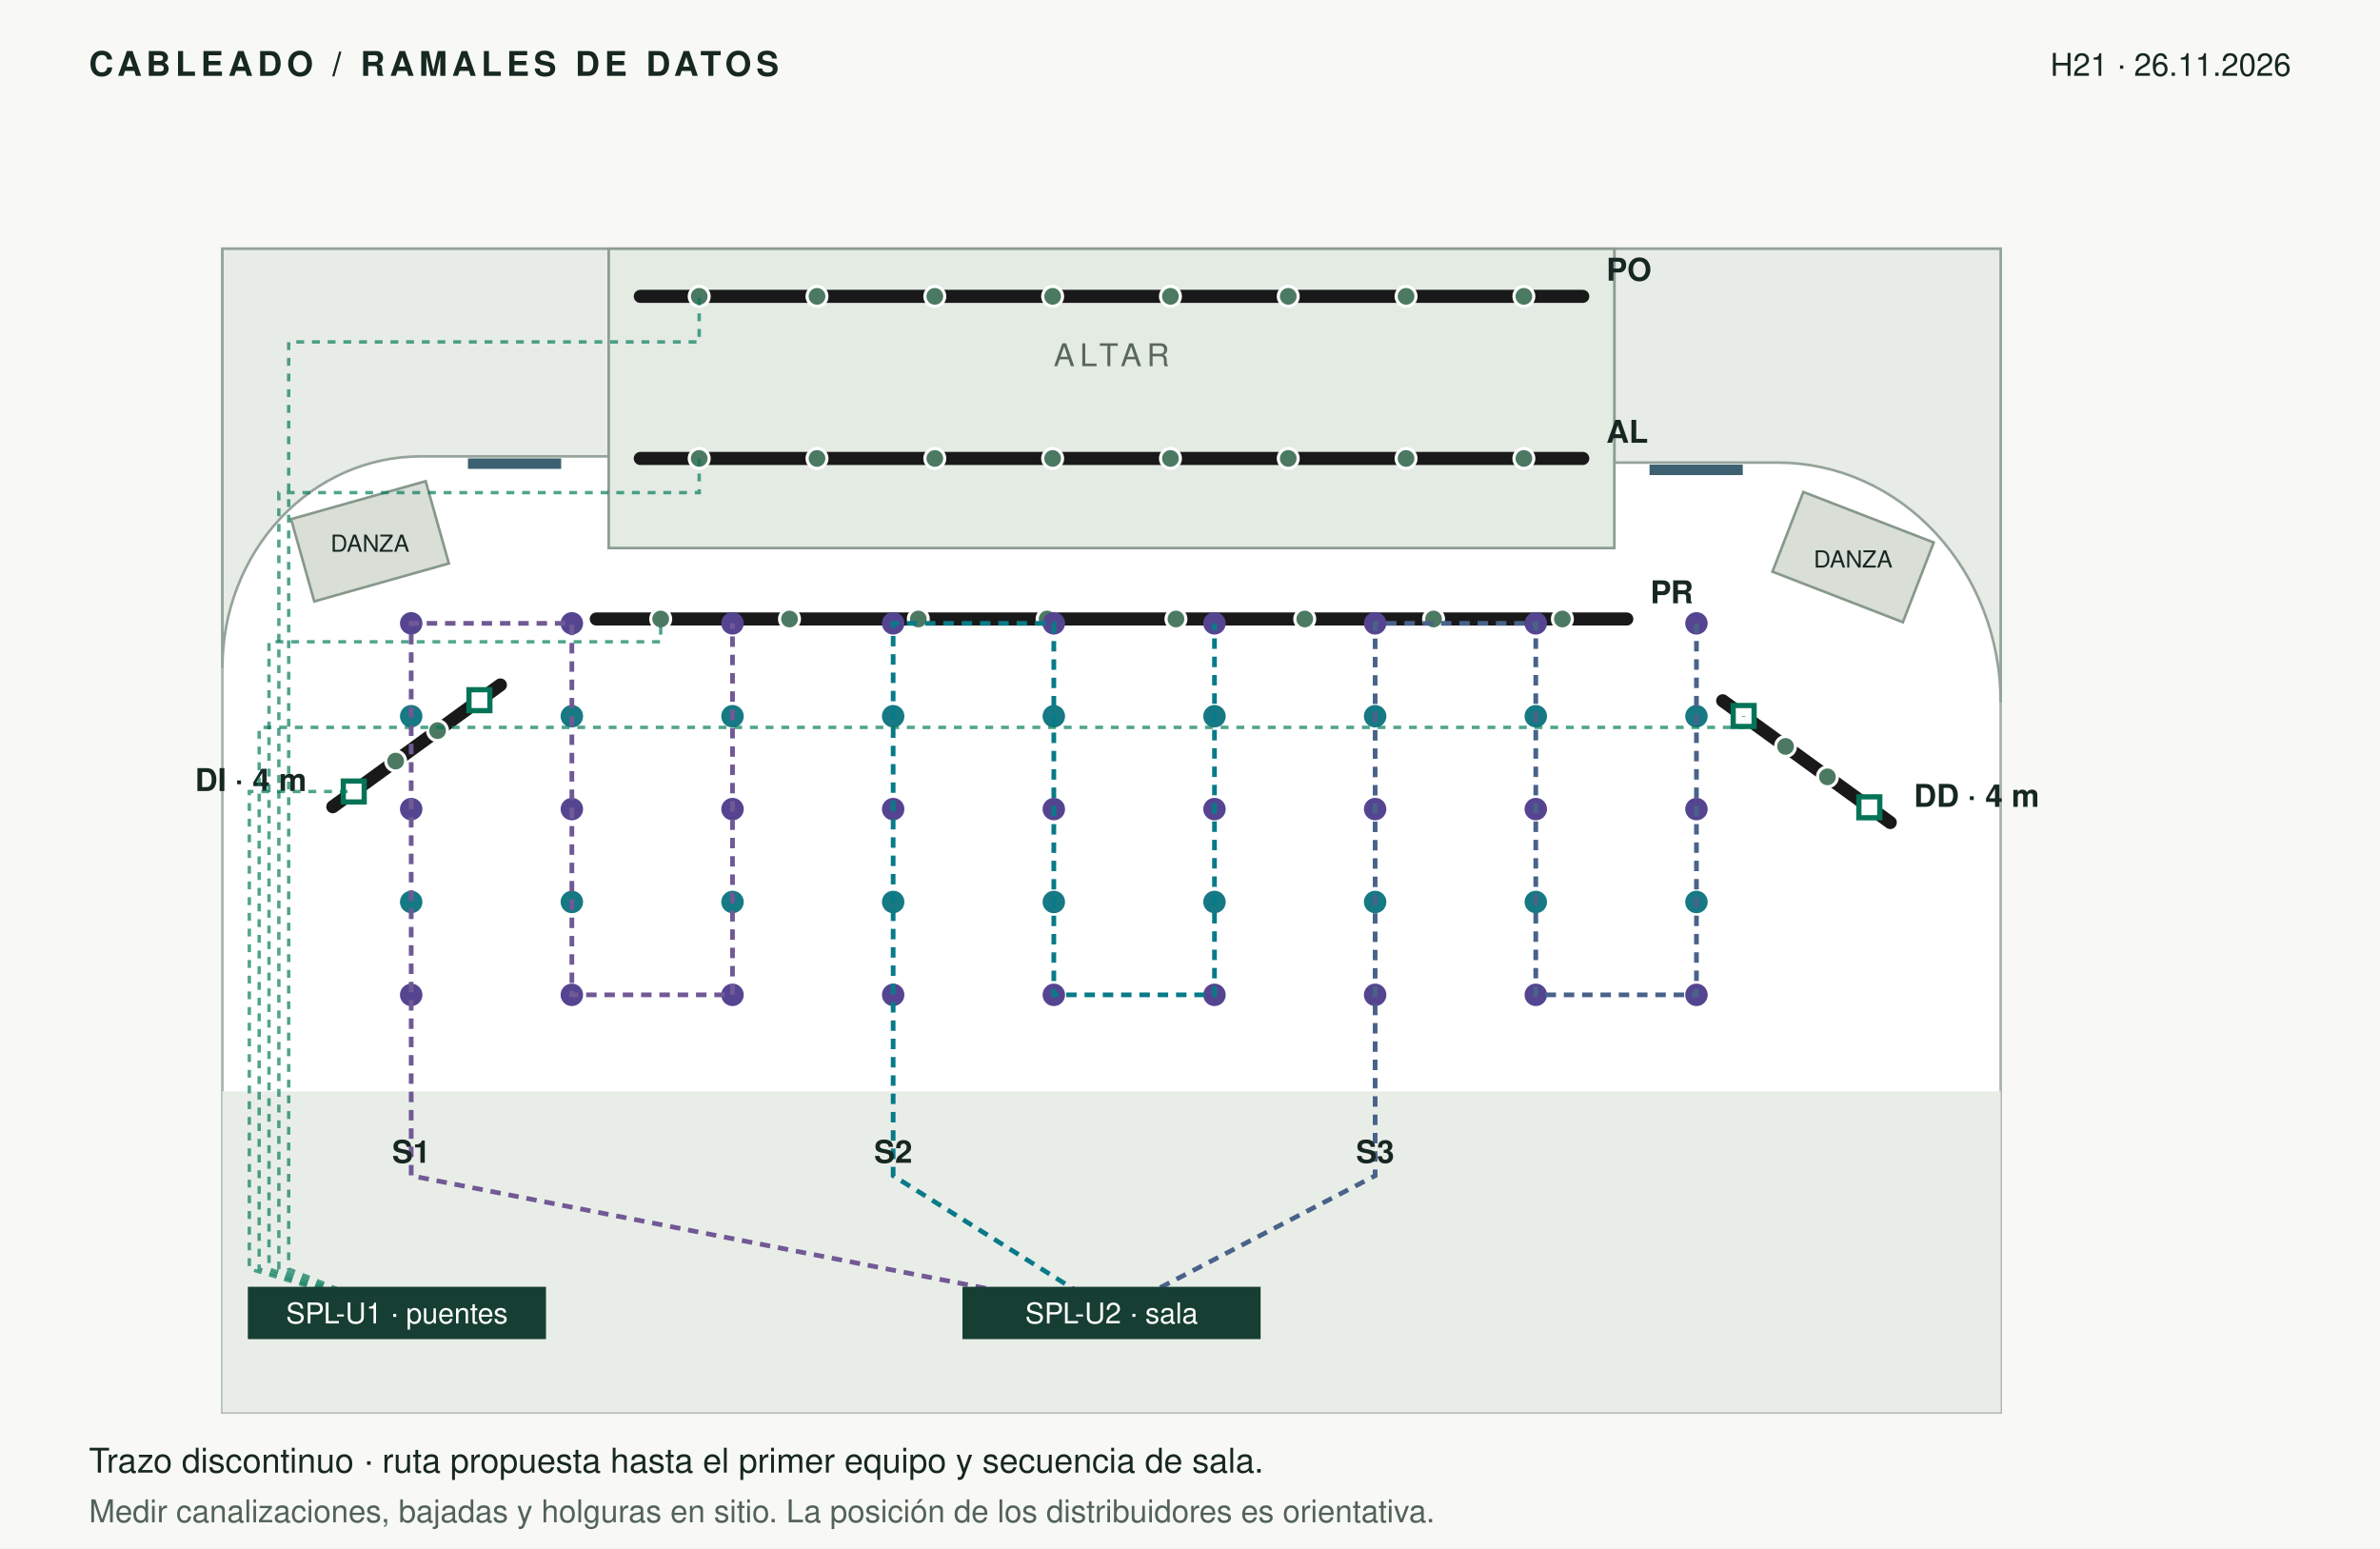
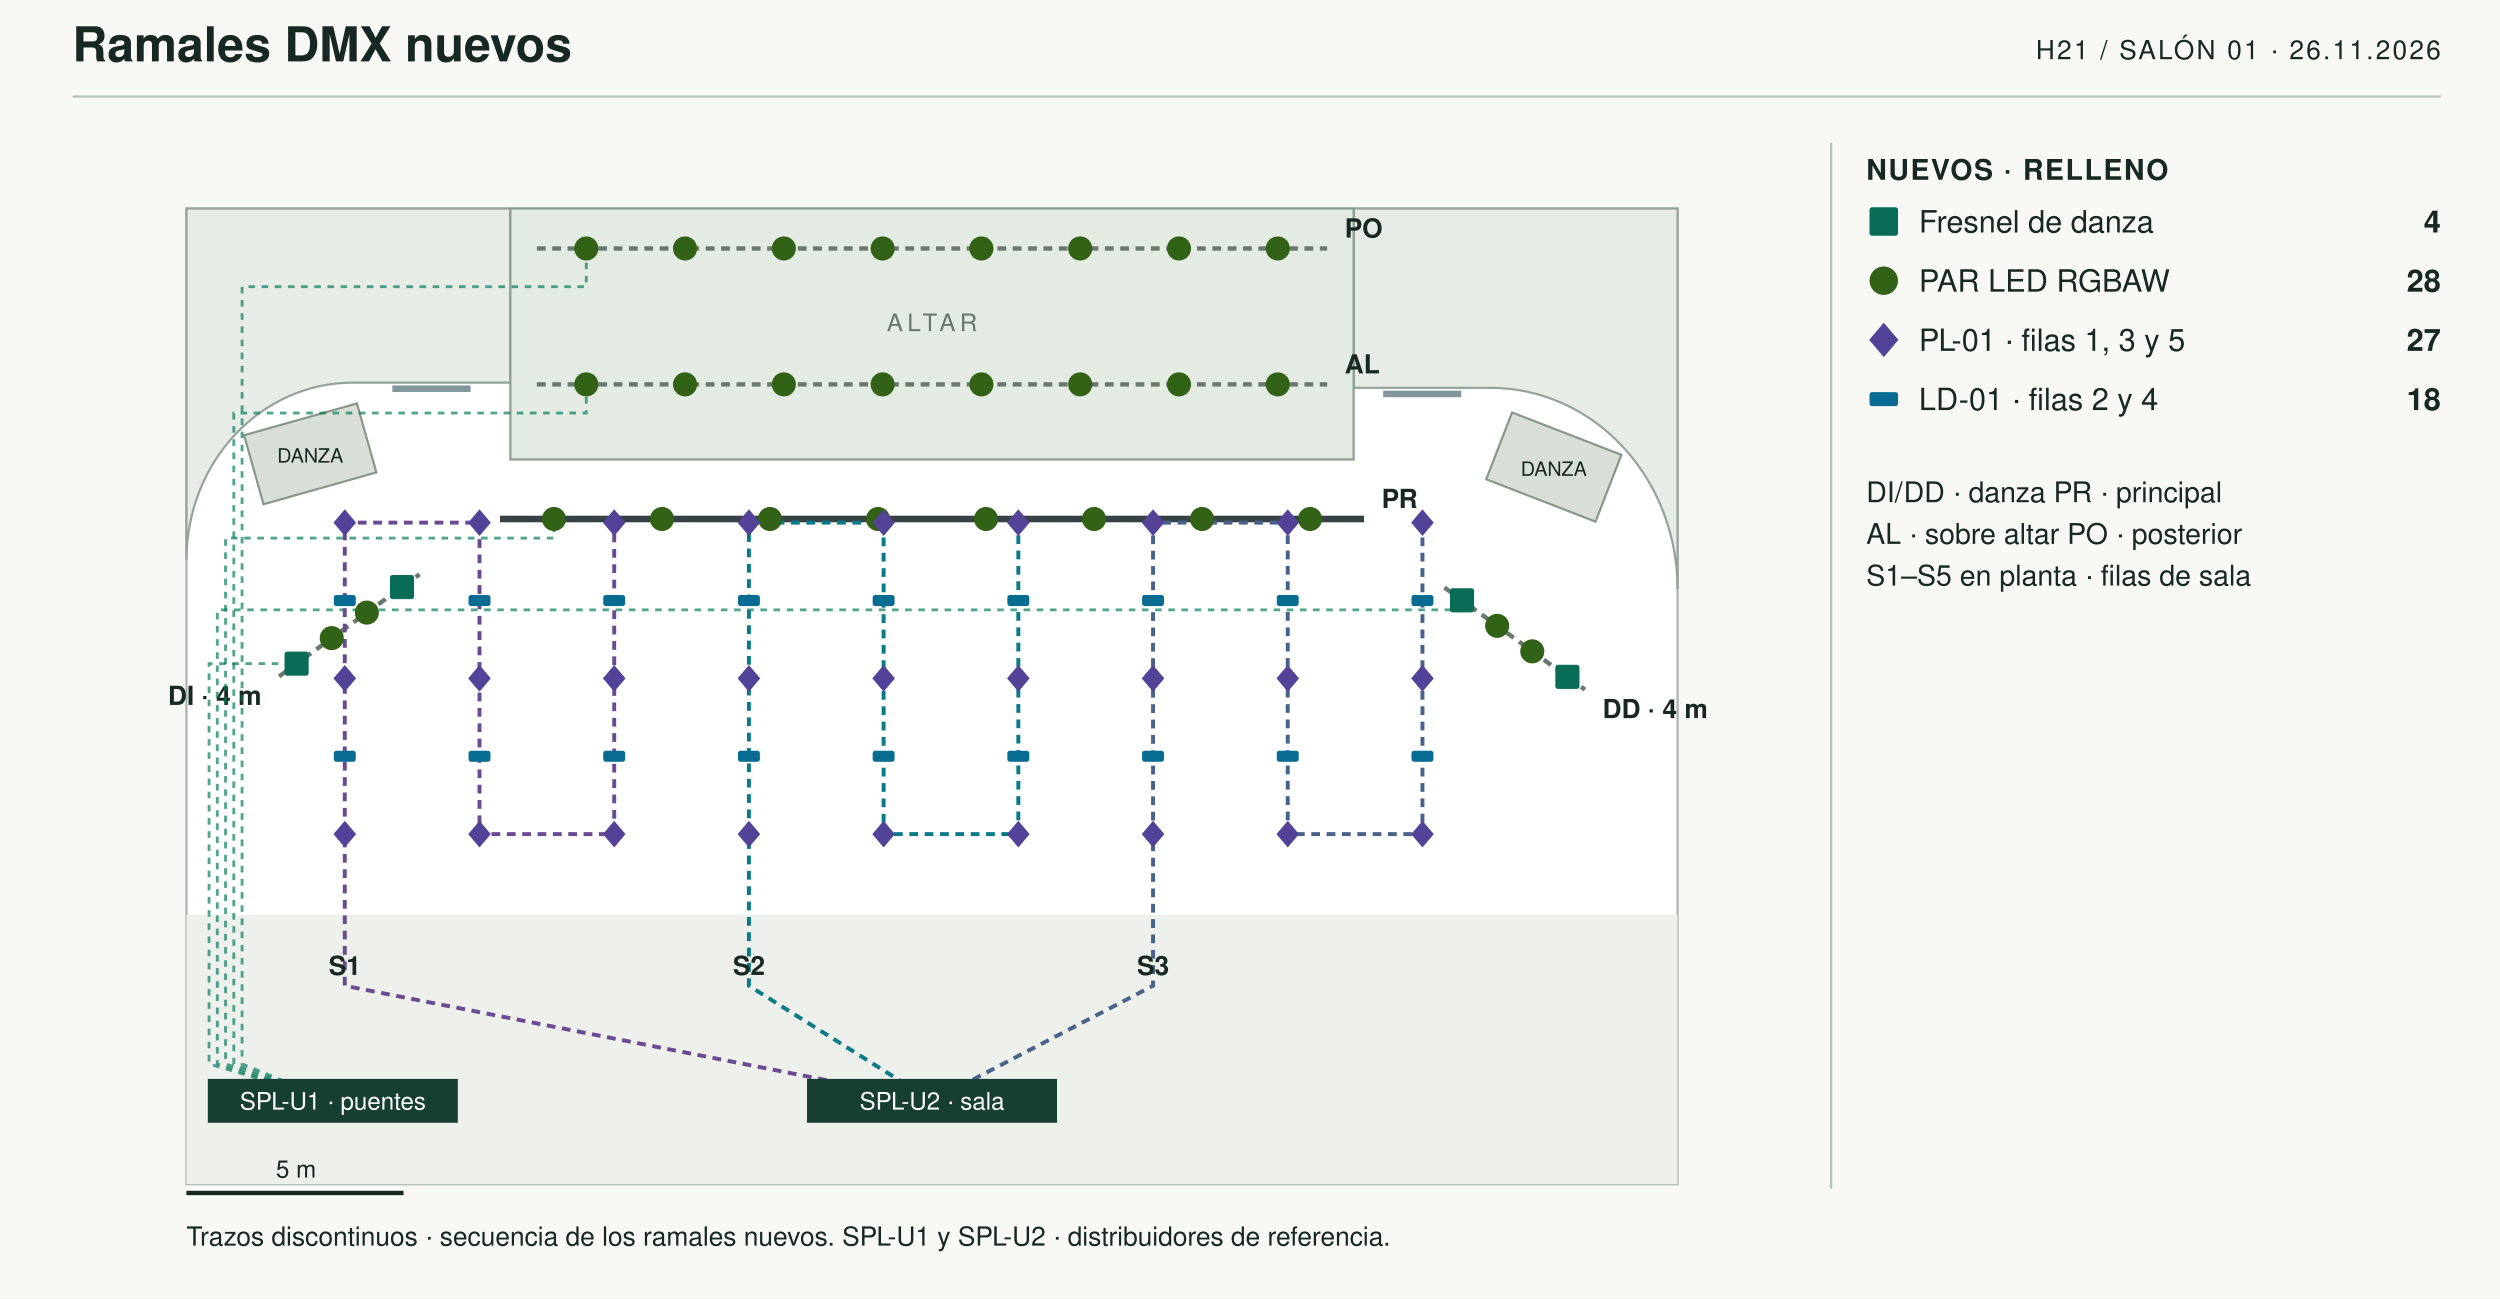
- <svg xmlns="http://www.w3.org/2000/svg" viewBox="0 0 910 592" role="img" aria-labelledby="t d">
-   <rect width="910" height="592" fill="#f8f9f4" />
+ <svg xmlns="http://www.w3.org/2000/svg" viewBox="0 0 1140 592" role="img" aria-labelledby="t d">
+   <rect width="1140" height="592" fill="#f8f9f4" />
  <g font-family="Helvetica,Arial,sans-serif" fill="#172722">
-     <text x="34" y="29" font-size="13" text-anchor="start" font-weight="bold" letter-spacing="1.8">CABLEADO  /  RAMALES DE DATOS</text>
-     <text x="876" y="29" font-size="12" text-anchor="end">H21   ·   26.11.2026</text>
+     <text x="33" y="28" font-size="22" text-anchor="start" font-weight="bold">Ramales DMX nuevos</text>
+     <text x="1113" y="27" font-size="12" text-anchor="end" letter-spacing="1">H21  /  SALÓN 01  ·  26.11.2026</text>
+     <line x1="33" y1="44" x2="1113" y2="44" stroke="#b6c2b8" />
+     <line x1="835" y1="65" x2="835" y2="542" stroke="#b6c2b8" />
    <polygon points="85.03,95.09 764.97,95.09 764.97,540.00 85.03,540.00" fill="#fff" stroke="#a8b3ad" />
-     <polygon points="85.03,417.24 764.97,417.24 764.97,540.00 85.03,540.00" fill="#e9ede8" stroke="none" />
+     <polygon points="85.03,417.24 764.97,417.24 764.97,540.00 85.03,540.00" fill="#edf0eb" stroke="none" />
    <polygon points="232.74,174.49 160.74,174.49 157.03,174.59 153.32,174.88 149.63,175.36 145.97,176.04 142.35,176.91 138.77,177.97 135.24,179.21 131.77,180.64 128.37,182.25 125.05,184.03 121.82,185.98 118.68,188.11 115.64,190.39 112.71,192.83 109.90,195.42 107.21,198.16 104.65,201.03 102.22,204.03 99.93,207.16 97.79,210.40 95.81,213.75 93.97,217.20 92.30,220.74 90.80,224.37 89.46,228.07 88.29,231.84 87.30,235.66 86.49,239.53 85.85,243.44 85.40,247.37 85.13,251.33 85.03,255.29 85.03,95.09 232.74,95.09" fill="#e8ece6" stroke="#95a39a" />
    <polygon points="617.26,176.86 679.79,176.86 683.97,176.97 688.14,177.31 692.29,177.86 696.41,178.63 700.49,179.61 704.52,180.81 708.49,182.23 712.39,183.85 716.21,185.67 719.94,187.69 723.58,189.91 727.11,192.32 730.53,194.91 733.83,197.68 736.99,200.63 740.02,203.73 742.90,206.99 745.63,210.40 748.20,213.95 750.61,217.63 752.85,221.43 754.91,225.35 756.79,229.37 758.48,233.49 759.99,237.69 761.30,241.96 762.41,246.30 763.33,250.69 764.04,255.13 764.56,259.60 764.86,264.09 764.97,268.59 764.97,95.09 617.26,95.09" fill="#e8ece6" stroke="#95a39a" />
    <polygon points="232.74,95.09 617.26,95.09 617.26,209.53 232.74,209.53" fill="#e3ebe3" stroke="#8c9d91" />
-     <text x="425" y="140" font-size="12" text-anchor="middle" fill="#59675d" letter-spacing="2">ALTAR</text>
-     <polyline points="178.92,177.26 214.56,177.26" fill="none" stroke="#3d6171" stroke-width="4" />
-     <polyline points="630.71,179.64 666.35,179.64" fill="none" stroke="#3d6171" stroke-width="4" />
+     <text x="425" y="151" font-size="11" text-anchor="middle" fill="#68776a" letter-spacing="2">ALTAR</text>
+     <polyline points="178.92,177.26 214.56,177.26" fill="none" stroke="#82969c" stroke-width="3" />
+     <polyline points="630.71,179.64 666.35,179.64" fill="none" stroke="#82969c" stroke-width="3" />
    <polygon points="111.30,198.48 162.76,183.97 171.62,215.42 120.17,229.93" fill="#d9dfd6" stroke="#87988b" />
    <text x="141.464" y="210.951" font-size="9" text-anchor="middle">DANZA</text>
    <polygon points="689.51,188.10 739.36,207.41 727.56,237.88 677.71,218.56" fill="#d9dfd6" stroke="#87988b" />
    <text x="708.536" y="216.987" font-size="9" text-anchor="middle">DANZA</text>
-     <polyline points="127.25,308.44 191.32,261.88" fill="none" stroke="#191919" stroke-width="5" stroke-linecap="round" />
-     <rect x="131.256" y="298.618" width="8" height="8" fill="#fff" stroke="#057357" stroke-width="2" />
-     <circle cx="151.275" cy="290.98" r="3.8" fill="#4c7961" stroke="white" stroke-width="1.2" />
-     <circle cx="167.293" cy="279.341" r="3.8" fill="#4c7961" stroke="white" stroke-width="1.2" />
-     <rect x="179.312" y="263.703" width="8" height="8" fill="#fff" stroke="#057357" stroke-width="2" />
-     <text x="117.247" y="302.437" font-size="12" text-anchor="end" font-weight="bold">DI · 4 m</text>
-     <polyline points="658.68,267.92 722.75,314.47" fill="none" stroke="#191919" stroke-width="5" stroke-linecap="round" />
-     <rect x="662.688" y="269.74" width="8" height="8" fill="#fff" stroke="#057357" stroke-width="2" />
-     <circle cx="682.707" cy="285.378" r="3.8" fill="#4c7961" stroke="white" stroke-width="1.2" />
-     <circle cx="698.725" cy="297.016" r="3.8" fill="#4c7961" stroke="white" stroke-width="1.2" />
-     <rect x="710.744" y="304.654" width="8" height="8" fill="#fff" stroke="#057357" stroke-width="2" />
-     <text x="731.753" y="308.473" font-size="12" text-anchor="start" font-weight="bold">DD · 4 m</text>
-     <polyline points="227.99,236.66 622.01,236.66" fill="none" stroke="#191919" stroke-width="5" stroke-linecap="round" />
-     <circle cx="252.616" cy="236.66" r="3.8" fill="#4c7961" stroke="white" stroke-width="1.2" />
-     <circle cx="301.869" cy="236.66" r="3.8" fill="#4c7961" stroke="white" stroke-width="1.2" />
-     <circle cx="351.121" cy="236.66" r="3.8" fill="#4c7961" stroke="white" stroke-width="1.2" />
-     <circle cx="400.374" cy="236.66" r="3.8" fill="#4c7961" stroke="white" stroke-width="1.2" />
-     <circle cx="449.626" cy="236.66" r="3.8" fill="#4c7961" stroke="white" stroke-width="1.2" />
-     <circle cx="498.879" cy="236.66" r="3.8" fill="#4c7961" stroke="white" stroke-width="1.2" />
-     <circle cx="548.131" cy="236.66" r="3.8" fill="#4c7961" stroke="white" stroke-width="1.2" />
-     <circle cx="597.384" cy="236.66" r="3.8" fill="#4c7961" stroke="white" stroke-width="1.2" />
-     <text x="631.01" y="230.66" font-size="12" text-anchor="start" font-weight="bold">PR</text>
-     <polyline points="244.82,175.28 605.18,175.28" fill="none" stroke="#191919" stroke-width="5" stroke-linecap="round" />
-     <circle cx="267.342" cy="175.28" r="3.8" fill="#4c7961" stroke="white" stroke-width="1.2" />
-     <circle cx="312.387" cy="175.28" r="3.8" fill="#4c7961" stroke="white" stroke-width="1.2" />
-     <circle cx="357.433" cy="175.28" r="3.8" fill="#4c7961" stroke="white" stroke-width="1.2" />
-     <circle cx="402.478" cy="175.28" r="3.8" fill="#4c7961" stroke="white" stroke-width="1.2" />
-     <circle cx="447.522" cy="175.28" r="3.8" fill="#4c7961" stroke="white" stroke-width="1.2" />
-     <circle cx="492.567" cy="175.28" r="3.8" fill="#4c7961" stroke="white" stroke-width="1.2" />
-     <circle cx="537.612" cy="175.28" r="3.8" fill="#4c7961" stroke="white" stroke-width="1.2" />
-     <circle cx="582.658" cy="175.28" r="3.8" fill="#4c7961" stroke="white" stroke-width="1.2" />
-     <text x="614.18" y="169.28" font-size="12" text-anchor="start" font-weight="bold">AL</text>
-     <polyline points="244.82,113.31 605.18,113.31" fill="none" stroke="#191919" stroke-width="5" stroke-linecap="round" />
-     <circle cx="267.342" cy="113.306" r="3.8" fill="#4c7961" stroke="white" stroke-width="1.2" />
-     <circle cx="312.387" cy="113.306" r="3.8" fill="#4c7961" stroke="white" stroke-width="1.2" />
-     <circle cx="357.433" cy="113.306" r="3.8" fill="#4c7961" stroke="white" stroke-width="1.2" />
-     <circle cx="402.478" cy="113.306" r="3.8" fill="#4c7961" stroke="white" stroke-width="1.2" />
-     <circle cx="447.522" cy="113.306" r="3.8" fill="#4c7961" stroke="white" stroke-width="1.2" />
-     <circle cx="492.567" cy="113.306" r="3.8" fill="#4c7961" stroke="white" stroke-width="1.2" />
-     <circle cx="537.612" cy="113.306" r="3.8" fill="#4c7961" stroke="white" stroke-width="1.2" />
-     <circle cx="582.658" cy="113.306" r="3.8" fill="#4c7961" stroke="white" stroke-width="1.2" />
-     <text x="614.18" y="107.306" font-size="12" text-anchor="start" font-weight="bold">PO</text>
-     <circle cx="157.221" cy="238.323" r="4.3" fill="#554591" />
-     <circle cx="218.649" cy="238.323" r="4.3" fill="#554591" />
-     <circle cx="280.076" cy="238.323" r="4.3" fill="#554591" />
-     <circle cx="341.504" cy="238.323" r="4.3" fill="#554591" />
-     <circle cx="402.931" cy="238.323" r="4.3" fill="#554591" />
-     <circle cx="464.359" cy="238.323" r="4.3" fill="#554591" />
-     <circle cx="525.787" cy="238.323" r="4.3" fill="#554591" />
-     <circle cx="587.214" cy="238.323" r="4.3" fill="#554591" />
-     <circle cx="648.642" cy="238.323" r="4.3" fill="#554591" />
-     <circle cx="157.221" cy="273.832" r="4.3" fill="#167984" />
-     <circle cx="218.649" cy="273.832" r="4.3" fill="#167984" />
-     <circle cx="280.076" cy="273.832" r="4.3" fill="#167984" />
-     <circle cx="341.504" cy="273.832" r="4.3" fill="#167984" />
-     <circle cx="402.931" cy="273.832" r="4.3" fill="#167984" />
-     <circle cx="464.359" cy="273.832" r="4.3" fill="#167984" />
-     <circle cx="525.787" cy="273.832" r="4.3" fill="#167984" />
-     <circle cx="587.214" cy="273.832" r="4.3" fill="#167984" />
-     <circle cx="648.642" cy="273.832" r="4.3" fill="#167984" />
-     <circle cx="157.221" cy="309.342" r="4.3" fill="#554591" />
-     <circle cx="218.649" cy="309.342" r="4.3" fill="#554591" />
-     <circle cx="280.076" cy="309.342" r="4.3" fill="#554591" />
-     <circle cx="341.504" cy="309.342" r="4.3" fill="#554591" />
-     <circle cx="402.931" cy="309.342" r="4.3" fill="#554591" />
-     <circle cx="464.359" cy="309.342" r="4.3" fill="#554591" />
-     <circle cx="525.787" cy="309.342" r="4.3" fill="#554591" />
-     <circle cx="587.214" cy="309.342" r="4.3" fill="#554591" />
-     <circle cx="648.642" cy="309.342" r="4.3" fill="#554591" />
-     <circle cx="157.221" cy="344.851" r="4.3" fill="#167984" />
-     <circle cx="218.649" cy="344.851" r="4.3" fill="#167984" />
-     <circle cx="280.076" cy="344.851" r="4.3" fill="#167984" />
-     <circle cx="341.504" cy="344.851" r="4.3" fill="#167984" />
-     <circle cx="402.931" cy="344.851" r="4.3" fill="#167984" />
-     <circle cx="464.359" cy="344.851" r="4.3" fill="#167984" />
-     <circle cx="525.787" cy="344.851" r="4.3" fill="#167984" />
-     <circle cx="587.214" cy="344.851" r="4.3" fill="#167984" />
-     <circle cx="648.642" cy="344.851" r="4.3" fill="#167984" />
-     <circle cx="157.221" cy="380.361" r="4.3" fill="#554591" />
-     <circle cx="218.649" cy="380.361" r="4.3" fill="#554591" />
-     <circle cx="280.076" cy="380.361" r="4.3" fill="#554591" />
-     <circle cx="341.504" cy="380.361" r="4.3" fill="#554591" />
-     <circle cx="402.931" cy="380.361" r="4.3" fill="#554591" />
-     <circle cx="464.359" cy="380.361" r="4.3" fill="#554591" />
-     <circle cx="525.787" cy="380.361" r="4.3" fill="#554591" />
-     <circle cx="587.214" cy="380.361" r="4.3" fill="#554591" />
-     <circle cx="648.642" cy="380.361" r="4.3" fill="#554591" />
+     <polyline points="127.25,308.44 191.32,261.88" fill="none" stroke="#6b786f" stroke-width="2" stroke-dasharray="4 3" />
+     <text x="119.247" y="321.437" font-size="12" text-anchor="end" font-weight="bold">DI · 4 m</text>
+     <polyline points="658.68,267.92 722.75,314.47" fill="none" stroke="#6b786f" stroke-width="2" stroke-dasharray="4 3" />
+     <text x="730.753" y="327.473" font-size="12" text-anchor="start" font-weight="bold">DD · 4 m</text>
+     <polyline points="227.99,236.66 622.01,236.66" fill="none" stroke="#354144" stroke-width="3" />
+     <text x="630.01" y="231.66" font-size="12" text-anchor="start" font-weight="bold">PR</text>
+     <polyline points="244.82,175.28 605.18,175.28" fill="none" stroke="#6b786f" stroke-width="2" stroke-dasharray="4 3" />
+     <text x="613.18" y="170.28" font-size="12" text-anchor="start" font-weight="bold">AL</text>
+     <polyline points="244.82,113.31 605.18,113.31" fill="none" stroke="#6b786f" stroke-width="2" stroke-dasharray="4 3" />
+     <text x="613.18" y="108.306" font-size="12" text-anchor="start" font-weight="bold">PO</text>
    <polyline points="151.76,501.98 95.33,485.15 95.33,302.62 135.26,302.62 135.26,302.62" fill="none" stroke="#007958" stroke-width="1.3" stroke-dasharray="3 3" opacity=".68" />
    <polyline points="151.76,501.98 99.09,485.15 99.09,278.10 666.69,278.10 666.69,273.74" fill="none" stroke="#007958" stroke-width="1.3" stroke-dasharray="3 3" opacity=".68" />
    <polyline points="151.76,501.98 102.85,485.15 102.85,245.37 252.62,245.37 252.62,236.66" fill="none" stroke="#007958" stroke-width="1.3" stroke-dasharray="3 3" opacity=".68" />
    <polyline points="151.76,501.98 106.62,485.15 106.62,188.35 267.34,188.35 267.34,175.28" fill="none" stroke="#007958" stroke-width="1.3" stroke-dasharray="3 3" opacity=".68" />
    <polyline points="151.76,501.98 110.38,485.15 110.38,130.73 267.34,130.73 267.34,113.31" fill="none" stroke="#007958" stroke-width="1.3" stroke-dasharray="3 3" opacity=".68" />
-     <polyline points="425.00,501.98 157.22,449.51 157.22,380.36 157.22,344.85 157.22,309.34 157.22,273.83 157.22,238.32 218.65,238.32 218.65,273.83 218.65,309.34 218.65,344.85 218.65,380.36 280.08,380.36 280.08,344.85 280.08,309.34 280.08,273.83 280.08,238.32" fill="none" stroke="#715995" stroke-width="1.8" stroke-dasharray="4 3" />
+     <polyline points="425.00,501.98 157.22,449.51 157.22,380.36 157.22,344.85 157.22,309.34 157.22,273.83 157.22,238.32 218.65,238.32 218.65,273.83 218.65,309.34 218.65,344.85 218.65,380.36 280.08,380.36 280.08,344.85 280.08,309.34 280.08,273.83 280.08,238.32" fill="none" stroke="#694b93" stroke-width="1.8" stroke-dasharray="4 3" />
    <text x="157.221" y="444.56" font-size="12" text-anchor="middle" font-weight="bold">S1</text>
    <polyline points="425.00,501.98 341.50,449.51 341.50,380.36 341.50,344.85 341.50,309.34 341.50,273.83 341.50,238.32 402.93,238.32 402.93,273.83 402.93,309.34 402.93,344.85 402.93,380.36 464.36,380.36 464.36,344.85 464.36,309.34 464.36,273.83 464.36,238.32" fill="none" stroke="#087a88" stroke-width="1.8" stroke-dasharray="4 3" />
    <text x="341.504" y="444.56" font-size="12" text-anchor="middle" font-weight="bold">S2</text>
    <polyline points="425.00,501.98 525.79,449.51 525.79,380.36 525.79,344.85 525.79,309.34 525.79,273.83 525.79,238.32 587.21,238.32 587.21,273.83 587.21,309.34 587.21,344.85 587.21,380.36 648.64,380.36 648.64,344.85 648.64,309.34 648.64,273.83 648.64,238.32" fill="none" stroke="#496289" stroke-width="1.8" stroke-dasharray="4 3" />
    <text x="525.787" y="444.56" font-size="12" text-anchor="middle" font-weight="bold">S3</text>
    <rect x="94.76" y="491.98" width="114" height="20" fill="#173e32" />
    <text x="151.76" y="505.98" font-size="11" text-anchor="middle" fill="white">SPL-U1 · puentes</text>
    <rect x="368" y="491.98" width="114" height="20" fill="#173e32" />
    <text x="425" y="505.98" font-size="11" text-anchor="middle" fill="white">SPL-U2 · sala</text>
-     <text x="34" y="563" font-size="13" text-anchor="start">Trazo discontinuo · ruta propuesta hasta el primer equipo y secuencia de sala.</text>
-     <text x="34" y="582" font-size="12" text-anchor="start" fill="#526258">Medir canalizaciones, bajadas y holguras en sitio. La posición de los distribuidores es orientativa.</text>
+     <g data-id="DI-01" data-etapa="nuevo">
+       <rect x="130.256" y="297.618" width="10" height="10" rx=".65" fill="#086c56" stroke="#086c56" stroke-width="1" />
+     </g>
+     <g data-id="DI-02" data-etapa="nuevo">
+       <circle cx="151.275" cy="290.98" r="5" fill="#316216" stroke="#316216" stroke-width="1" />
+     </g>
+     <g data-id="DI-03" data-etapa="nuevo">
+       <circle cx="167.293" cy="279.341" r="5" fill="#316216" stroke="#316216" stroke-width="1" />
+     </g>
+     <g data-id="DI-04" data-etapa="nuevo">
+       <rect x="178.312" y="262.703" width="10" height="10" rx=".65" fill="#086c56" stroke="#086c56" stroke-width="1" />
+     </g>
+     <g data-id="DD-01" data-etapa="nuevo">
+       <rect x="661.688" y="268.74" width="10" height="10" rx=".65" fill="#086c56" stroke="#086c56" stroke-width="1" />
+     </g>
+     <g data-id="DD-02" data-etapa="nuevo">
+       <circle cx="682.707" cy="285.378" r="5" fill="#316216" stroke="#316216" stroke-width="1" />
+     </g>
+     <g data-id="DD-03" data-etapa="nuevo">
+       <circle cx="698.725" cy="297.016" r="5" fill="#316216" stroke="#316216" stroke-width="1" />
+     </g>
+     <g data-id="DD-04" data-etapa="nuevo">
+       <rect x="709.744" y="303.654" width="10" height="10" rx=".65" fill="#086c56" stroke="#086c56" stroke-width="1" />
+     </g>
+     <g data-id="PR-01" data-etapa="nuevo">
+       <circle cx="252.616" cy="236.66" r="5" fill="#316216" stroke="#316216" stroke-width="1" />
+     </g>
+     <g data-id="PR-02" data-etapa="nuevo">
+       <circle cx="301.869" cy="236.66" r="5" fill="#316216" stroke="#316216" stroke-width="1" />
+     </g>
+     <g data-id="PR-03" data-etapa="nuevo">
+       <circle cx="351.121" cy="236.66" r="5" fill="#316216" stroke="#316216" stroke-width="1" />
+     </g>
+     <g data-id="PR-04" data-etapa="nuevo">
+       <circle cx="400.374" cy="236.66" r="5" fill="#316216" stroke="#316216" stroke-width="1" />
+     </g>
+     <g data-id="PR-05" data-etapa="nuevo">
+       <circle cx="449.626" cy="236.66" r="5" fill="#316216" stroke="#316216" stroke-width="1" />
+     </g>
+     <g data-id="PR-06" data-etapa="nuevo">
+       <circle cx="498.879" cy="236.66" r="5" fill="#316216" stroke="#316216" stroke-width="1" />
+     </g>
+     <g data-id="PR-07" data-etapa="nuevo">
+       <circle cx="548.131" cy="236.66" r="5" fill="#316216" stroke="#316216" stroke-width="1" />
+     </g>
+     <g data-id="PR-08" data-etapa="nuevo">
+       <circle cx="597.384" cy="236.66" r="5" fill="#316216" stroke="#316216" stroke-width="1" />
+     </g>
+     <g data-id="AL-01" data-etapa="nuevo">
+       <circle cx="267.342" cy="175.28" r="5" fill="#316216" stroke="#316216" stroke-width="1" />
+     </g>
+     <g data-id="AL-02" data-etapa="nuevo">
+       <circle cx="312.387" cy="175.28" r="5" fill="#316216" stroke="#316216" stroke-width="1" />
+     </g>
+     <g data-id="AL-03" data-etapa="nuevo">
+       <circle cx="357.433" cy="175.28" r="5" fill="#316216" stroke="#316216" stroke-width="1" />
+     </g>
+     <g data-id="AL-04" data-etapa="nuevo">
+       <circle cx="402.478" cy="175.28" r="5" fill="#316216" stroke="#316216" stroke-width="1" />
+     </g>
+     <g data-id="AL-05" data-etapa="nuevo">
+       <circle cx="447.522" cy="175.28" r="5" fill="#316216" stroke="#316216" stroke-width="1" />
+     </g>
+     <g data-id="AL-06" data-etapa="nuevo">
+       <circle cx="492.567" cy="175.28" r="5" fill="#316216" stroke="#316216" stroke-width="1" />
+     </g>
+     <g data-id="AL-07" data-etapa="nuevo">
+       <circle cx="537.612" cy="175.28" r="5" fill="#316216" stroke="#316216" stroke-width="1" />
+     </g>
+     <g data-id="AL-08" data-etapa="nuevo">
+       <circle cx="582.658" cy="175.28" r="5" fill="#316216" stroke="#316216" stroke-width="1" />
+     </g>
+     <g data-id="PO-01" data-etapa="nuevo">
+       <circle cx="267.342" cy="113.306" r="5" fill="#316216" stroke="#316216" stroke-width="1" />
+     </g>
+     <g data-id="PO-02" data-etapa="nuevo">
+       <circle cx="312.387" cy="113.306" r="5" fill="#316216" stroke="#316216" stroke-width="1" />
+     </g>
+     <g data-id="PO-03" data-etapa="nuevo">
+       <circle cx="357.433" cy="113.306" r="5" fill="#316216" stroke="#316216" stroke-width="1" />
+     </g>
+     <g data-id="PO-04" data-etapa="nuevo">
+       <circle cx="402.478" cy="113.306" r="5" fill="#316216" stroke="#316216" stroke-width="1" />
+     </g>
+     <g data-id="PO-05" data-etapa="nuevo">
+       <circle cx="447.522" cy="113.306" r="5" fill="#316216" stroke="#316216" stroke-width="1" />
+     </g>
+     <g data-id="PO-06" data-etapa="nuevo">
+       <circle cx="492.567" cy="113.306" r="5" fill="#316216" stroke="#316216" stroke-width="1" />
+     </g>
+     <g data-id="PO-07" data-etapa="nuevo">
+       <circle cx="537.612" cy="113.306" r="5" fill="#316216" stroke="#316216" stroke-width="1" />
+     </g>
+     <g data-id="PO-08" data-etapa="nuevo">
+       <circle cx="582.658" cy="113.306" r="5" fill="#316216" stroke="#316216" stroke-width="1" />
+     </g>
+     <g data-id="S5-01" data-etapa="nuevo">
+       <polygon points="157.221,375.051 161.721,380.361 157.221,385.671 152.721,380.361" fill="#534297" stroke="#534297" stroke-width="1" />
+     </g>
+     <g data-id="S4-01" data-etapa="nuevo">
+       <rect x="152.721" y="342.826" width="9" height="4.05" rx=".65" fill="#086b91" stroke="#086b91" stroke-width="1" />
+     </g>
+     <g data-id="S3-01" data-etapa="nuevo">
+       <polygon points="157.221,304.032 161.721,309.342 157.221,314.652 152.721,309.342" fill="#534297" stroke="#534297" stroke-width="1" />
+     </g>
+     <g data-id="S2-01" data-etapa="nuevo">
+       <rect x="152.721" y="271.807" width="9" height="4.05" rx=".65" fill="#086b91" stroke="#086b91" stroke-width="1" />
+     </g>
+     <g data-id="S1-01" data-etapa="nuevo">
+       <polygon points="157.221,233.013 161.721,238.323 157.221,243.633 152.721,238.323" fill="#534297" stroke="#534297" stroke-width="1" />
+     </g>
+     <g data-id="S1-02" data-etapa="nuevo">
+       <polygon points="218.649,233.013 223.149,238.323 218.649,243.633 214.149,238.323" fill="#534297" stroke="#534297" stroke-width="1" />
+     </g>
+     <g data-id="S2-02" data-etapa="nuevo">
+       <rect x="214.149" y="271.807" width="9" height="4.05" rx=".65" fill="#086b91" stroke="#086b91" stroke-width="1" />
+     </g>
+     <g data-id="S3-02" data-etapa="nuevo">
+       <polygon points="218.649,304.032 223.149,309.342 218.649,314.652 214.149,309.342" fill="#534297" stroke="#534297" stroke-width="1" />
+     </g>
+     <g data-id="S4-02" data-etapa="nuevo">
+       <rect x="214.149" y="342.826" width="9" height="4.05" rx=".65" fill="#086b91" stroke="#086b91" stroke-width="1" />
+     </g>
+     <g data-id="S5-02" data-etapa="nuevo">
+       <polygon points="218.649,375.051 223.149,380.361 218.649,385.671 214.149,380.361" fill="#534297" stroke="#534297" stroke-width="1" />
+     </g>
+     <g data-id="S5-03" data-etapa="nuevo">
+       <polygon points="280.076,375.051 284.576,380.361 280.076,385.671 275.576,380.361" fill="#534297" stroke="#534297" stroke-width="1" />
+     </g>
+     <g data-id="S4-03" data-etapa="nuevo">
+       <rect x="275.576" y="342.826" width="9" height="4.05" rx=".65" fill="#086b91" stroke="#086b91" stroke-width="1" />
+     </g>
+     <g data-id="S3-03" data-etapa="nuevo">
+       <polygon points="280.076,304.032 284.576,309.342 280.076,314.652 275.576,309.342" fill="#534297" stroke="#534297" stroke-width="1" />
+     </g>
+     <g data-id="S2-03" data-etapa="nuevo">
+       <rect x="275.576" y="271.807" width="9" height="4.05" rx=".65" fill="#086b91" stroke="#086b91" stroke-width="1" />
+     </g>
+     <g data-id="S1-03" data-etapa="nuevo">
+       <polygon points="280.076,233.013 284.576,238.323 280.076,243.633 275.576,238.323" fill="#534297" stroke="#534297" stroke-width="1" />
+     </g>
+     <g data-id="S5-04" data-etapa="nuevo">
+       <polygon points="341.504,375.051 346.004,380.361 341.504,385.671 337.004,380.361" fill="#534297" stroke="#534297" stroke-width="1" />
+     </g>
+     <g data-id="S4-04" data-etapa="nuevo">
+       <rect x="337.004" y="342.826" width="9" height="4.05" rx=".65" fill="#086b91" stroke="#086b91" stroke-width="1" />
+     </g>
+     <g data-id="S3-04" data-etapa="nuevo">
+       <polygon points="341.504,304.032 346.004,309.342 341.504,314.652 337.004,309.342" fill="#534297" stroke="#534297" stroke-width="1" />
+     </g>
+     <g data-id="S2-04" data-etapa="nuevo">
+       <rect x="337.004" y="271.807" width="9" height="4.05" rx=".65" fill="#086b91" stroke="#086b91" stroke-width="1" />
+     </g>
+     <g data-id="S1-04" data-etapa="nuevo">
+       <polygon points="341.504,233.013 346.004,238.323 341.504,243.633 337.004,238.323" fill="#534297" stroke="#534297" stroke-width="1" />
+     </g>
+     <g data-id="S1-05" data-etapa="nuevo">
+       <polygon points="402.931,233.013 407.431,238.323 402.931,243.633 398.431,238.323" fill="#534297" stroke="#534297" stroke-width="1" />
+     </g>
+     <g data-id="S2-05" data-etapa="nuevo">
+       <rect x="398.431" y="271.807" width="9" height="4.05" rx=".65" fill="#086b91" stroke="#086b91" stroke-width="1" />
+     </g>
+     <g data-id="S3-05" data-etapa="nuevo">
+       <polygon points="402.931,304.032 407.431,309.342 402.931,314.652 398.431,309.342" fill="#534297" stroke="#534297" stroke-width="1" />
+     </g>
+     <g data-id="S4-05" data-etapa="nuevo">
+       <rect x="398.431" y="342.826" width="9" height="4.05" rx=".65" fill="#086b91" stroke="#086b91" stroke-width="1" />
+     </g>
+     <g data-id="S5-05" data-etapa="nuevo">
+       <polygon points="402.931,375.051 407.431,380.361 402.931,385.671 398.431,380.361" fill="#534297" stroke="#534297" stroke-width="1" />
+     </g>
+     <g data-id="S5-06" data-etapa="nuevo">
+       <polygon points="464.359,375.051 468.859,380.361 464.359,385.671 459.859,380.361" fill="#534297" stroke="#534297" stroke-width="1" />
+     </g>
+     <g data-id="S4-06" data-etapa="nuevo">
+       <rect x="459.859" y="342.826" width="9" height="4.05" rx=".65" fill="#086b91" stroke="#086b91" stroke-width="1" />
+     </g>
+     <g data-id="S3-06" data-etapa="nuevo">
+       <polygon points="464.359,304.032 468.859,309.342 464.359,314.652 459.859,309.342" fill="#534297" stroke="#534297" stroke-width="1" />
+     </g>
+     <g data-id="S2-06" data-etapa="nuevo">
+       <rect x="459.859" y="271.807" width="9" height="4.05" rx=".65" fill="#086b91" stroke="#086b91" stroke-width="1" />
+     </g>
+     <g data-id="S1-06" data-etapa="nuevo">
+       <polygon points="464.359,233.013 468.859,238.323 464.359,243.633 459.859,238.323" fill="#534297" stroke="#534297" stroke-width="1" />
+     </g>
+     <g data-id="S5-07" data-etapa="nuevo">
+       <polygon points="525.787,375.051 530.287,380.361 525.787,385.671 521.287,380.361" fill="#534297" stroke="#534297" stroke-width="1" />
+     </g>
+     <g data-id="S4-07" data-etapa="nuevo">
+       <rect x="521.287" y="342.826" width="9" height="4.05" rx=".65" fill="#086b91" stroke="#086b91" stroke-width="1" />
+     </g>
+     <g data-id="S3-07" data-etapa="nuevo">
+       <polygon points="525.787,304.032 530.287,309.342 525.787,314.652 521.287,309.342" fill="#534297" stroke="#534297" stroke-width="1" />
+     </g>
+     <g data-id="S2-07" data-etapa="nuevo">
+       <rect x="521.287" y="271.807" width="9" height="4.05" rx=".65" fill="#086b91" stroke="#086b91" stroke-width="1" />
+     </g>
+     <g data-id="S1-07" data-etapa="nuevo">
+       <polygon points="525.787,233.013 530.287,238.323 525.787,243.633 521.287,238.323" fill="#534297" stroke="#534297" stroke-width="1" />
+     </g>
+     <g data-id="S1-08" data-etapa="nuevo">
+       <polygon points="587.214,233.013 591.714,238.323 587.214,243.633 582.714,238.323" fill="#534297" stroke="#534297" stroke-width="1" />
+     </g>
+     <g data-id="S2-08" data-etapa="nuevo">
+       <rect x="582.714" y="271.807" width="9" height="4.05" rx=".65" fill="#086b91" stroke="#086b91" stroke-width="1" />
+     </g>
+     <g data-id="S3-08" data-etapa="nuevo">
+       <polygon points="587.214,304.032 591.714,309.342 587.214,314.652 582.714,309.342" fill="#534297" stroke="#534297" stroke-width="1" />
+     </g>
+     <g data-id="S4-08" data-etapa="nuevo">
+       <rect x="582.714" y="342.826" width="9" height="4.05" rx=".65" fill="#086b91" stroke="#086b91" stroke-width="1" />
+     </g>
+     <g data-id="S5-08" data-etapa="nuevo">
+       <polygon points="587.214,375.051 591.714,380.361 587.214,385.671 582.714,380.361" fill="#534297" stroke="#534297" stroke-width="1" />
+     </g>
+     <g data-id="S5-09" data-etapa="nuevo">
+       <polygon points="648.642,375.051 653.142,380.361 648.642,385.671 644.142,380.361" fill="#534297" stroke="#534297" stroke-width="1" />
+     </g>
+     <g data-id="S4-09" data-etapa="nuevo">
+       <rect x="644.142" y="342.826" width="9" height="4.05" rx=".65" fill="#086b91" stroke="#086b91" stroke-width="1" />
+     </g>
+     <g data-id="S3-09" data-etapa="nuevo">
+       <polygon points="648.642,304.032 653.142,309.342 648.642,314.652 644.142,309.342" fill="#534297" stroke="#534297" stroke-width="1" />
+     </g>
+     <g data-id="S2-09" data-etapa="nuevo">
+       <rect x="644.142" y="271.807" width="9" height="4.05" rx=".65" fill="#086b91" stroke="#086b91" stroke-width="1" />
+     </g>
+     <g data-id="S1-09" data-etapa="nuevo">
+       <polygon points="648.642,233.013 653.142,238.323 648.642,243.633 644.142,238.323" fill="#534297" stroke="#534297" stroke-width="1" />
+     </g>
+     <text x="851" y="82" font-size="13" text-anchor="start" font-weight="700" letter-spacing=".7">NUEVOS · RELLENO</text>
+     <rect x="853" y="95" width="12" height="12" rx=".65" fill="#086c56" stroke="#086c56" stroke-width="1" />
+     <text x="875" y="106" font-size="14" text-anchor="start">Fresnel de danza</text>
+     <text x="1113" y="106" font-size="14" text-anchor="end" font-weight="bold">4</text>
+     <circle cx="859" cy="128" r="6" fill="#316216" stroke="#316216" stroke-width="1" />
+     <text x="875" y="133" font-size="14" text-anchor="start">PAR LED RGBAW</text>
+     <text x="1113" y="133" font-size="14" text-anchor="end" font-weight="bold">28</text>
+     <polygon points="859,147.92 865,155 859,162.08 853,155" fill="#534297" stroke="#534297" stroke-width="1" />
+     <text x="875" y="160" font-size="14" text-anchor="start">PL-01 · filas 1, 3 y 5</text>
+     <text x="1113" y="160" font-size="14" text-anchor="end" font-weight="bold">27</text>
+     <rect x="853" y="179.3" width="12" height="5.4" rx=".65" fill="#086b91" stroke="#086b91" stroke-width="1" />
+     <text x="875" y="187" font-size="14" text-anchor="start">LD-01 · filas 2 y 4</text>
+     <text x="1113" y="187" font-size="14" text-anchor="end" font-weight="bold">18</text>
+     <text x="851" y="229" font-size="13" text-anchor="start">DI/DD · danza    PR · principal</text>
+     <text x="851" y="248" font-size="13" text-anchor="start">AL · sobre altar    PO · posterior</text>
+     <text x="851" y="267" font-size="13" text-anchor="start">S1–S5 en planta · filas de sala</text>
+     <line x1="85" y1="544" x2="184" y2="544" stroke="#172722" stroke-width="2" />
+     <text x="135" y="537" font-size="11" text-anchor="middle">5 m</text>
+     <text x="85" y="568" font-size="12" text-anchor="start">Trazos discontinuos · secuencia de los ramales nuevos. SPL-U1 y SPL-U2 · distribuidores de referencia.</text>
  </g>
</svg>
